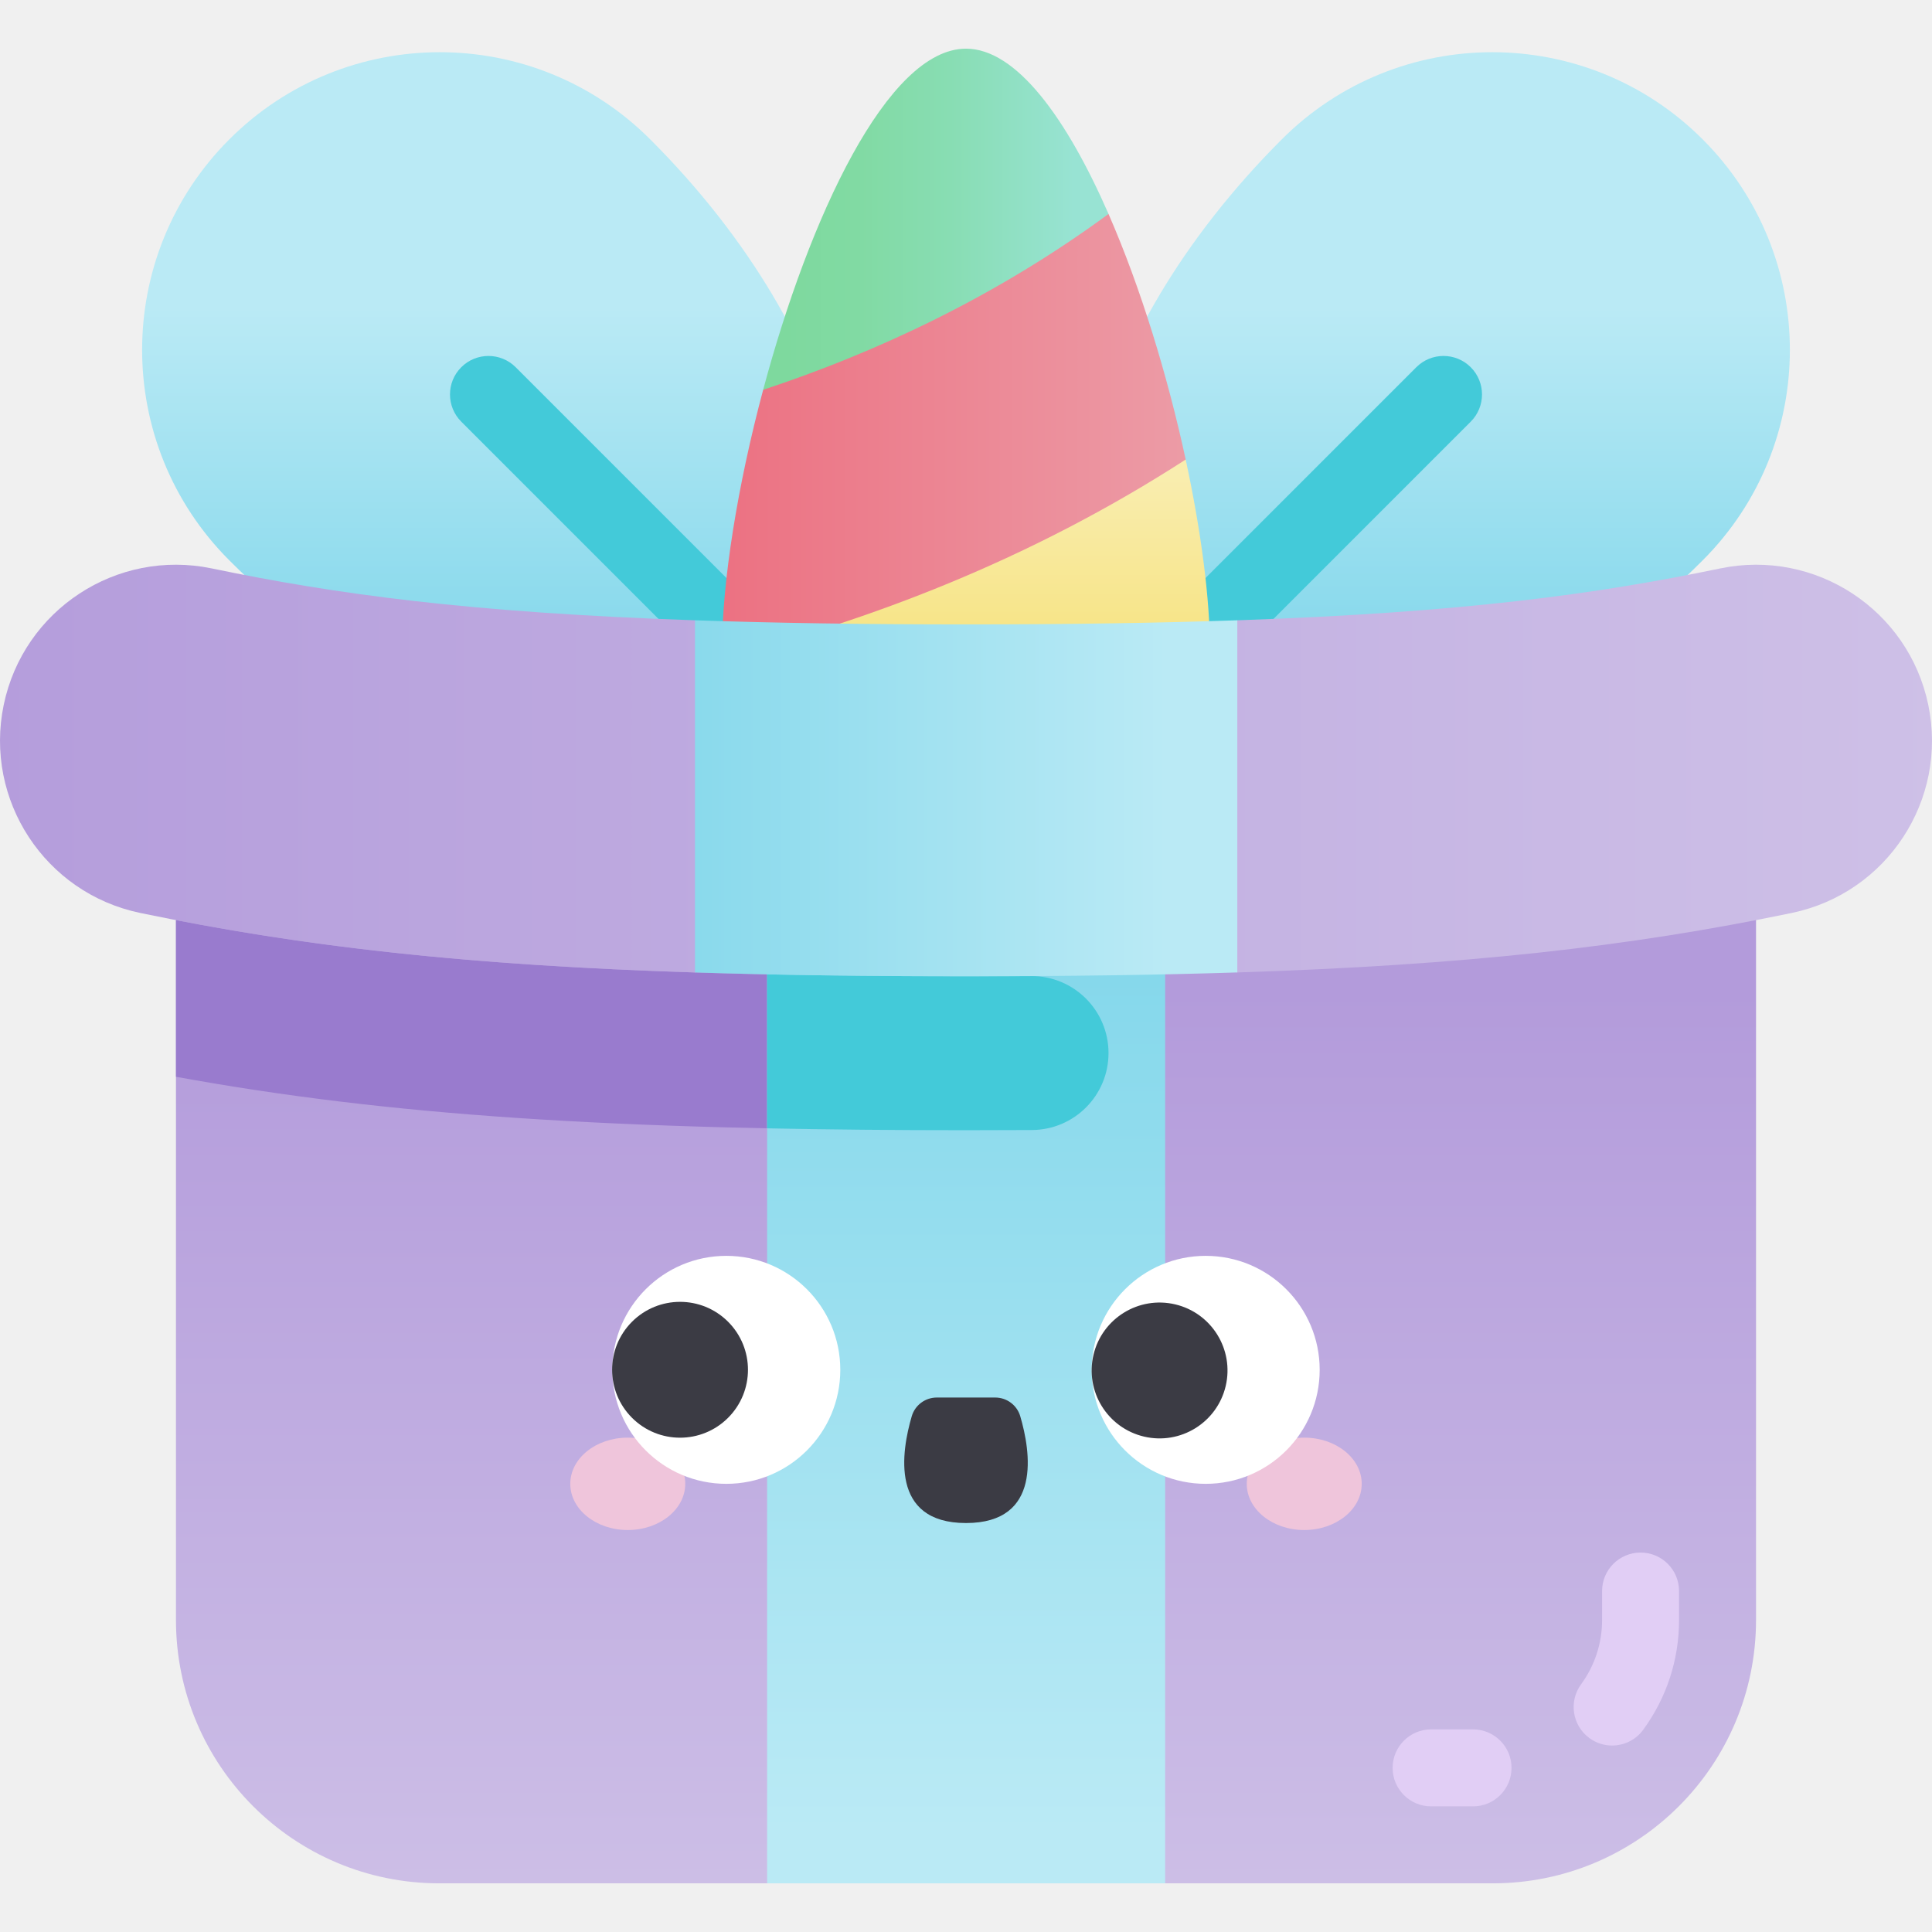
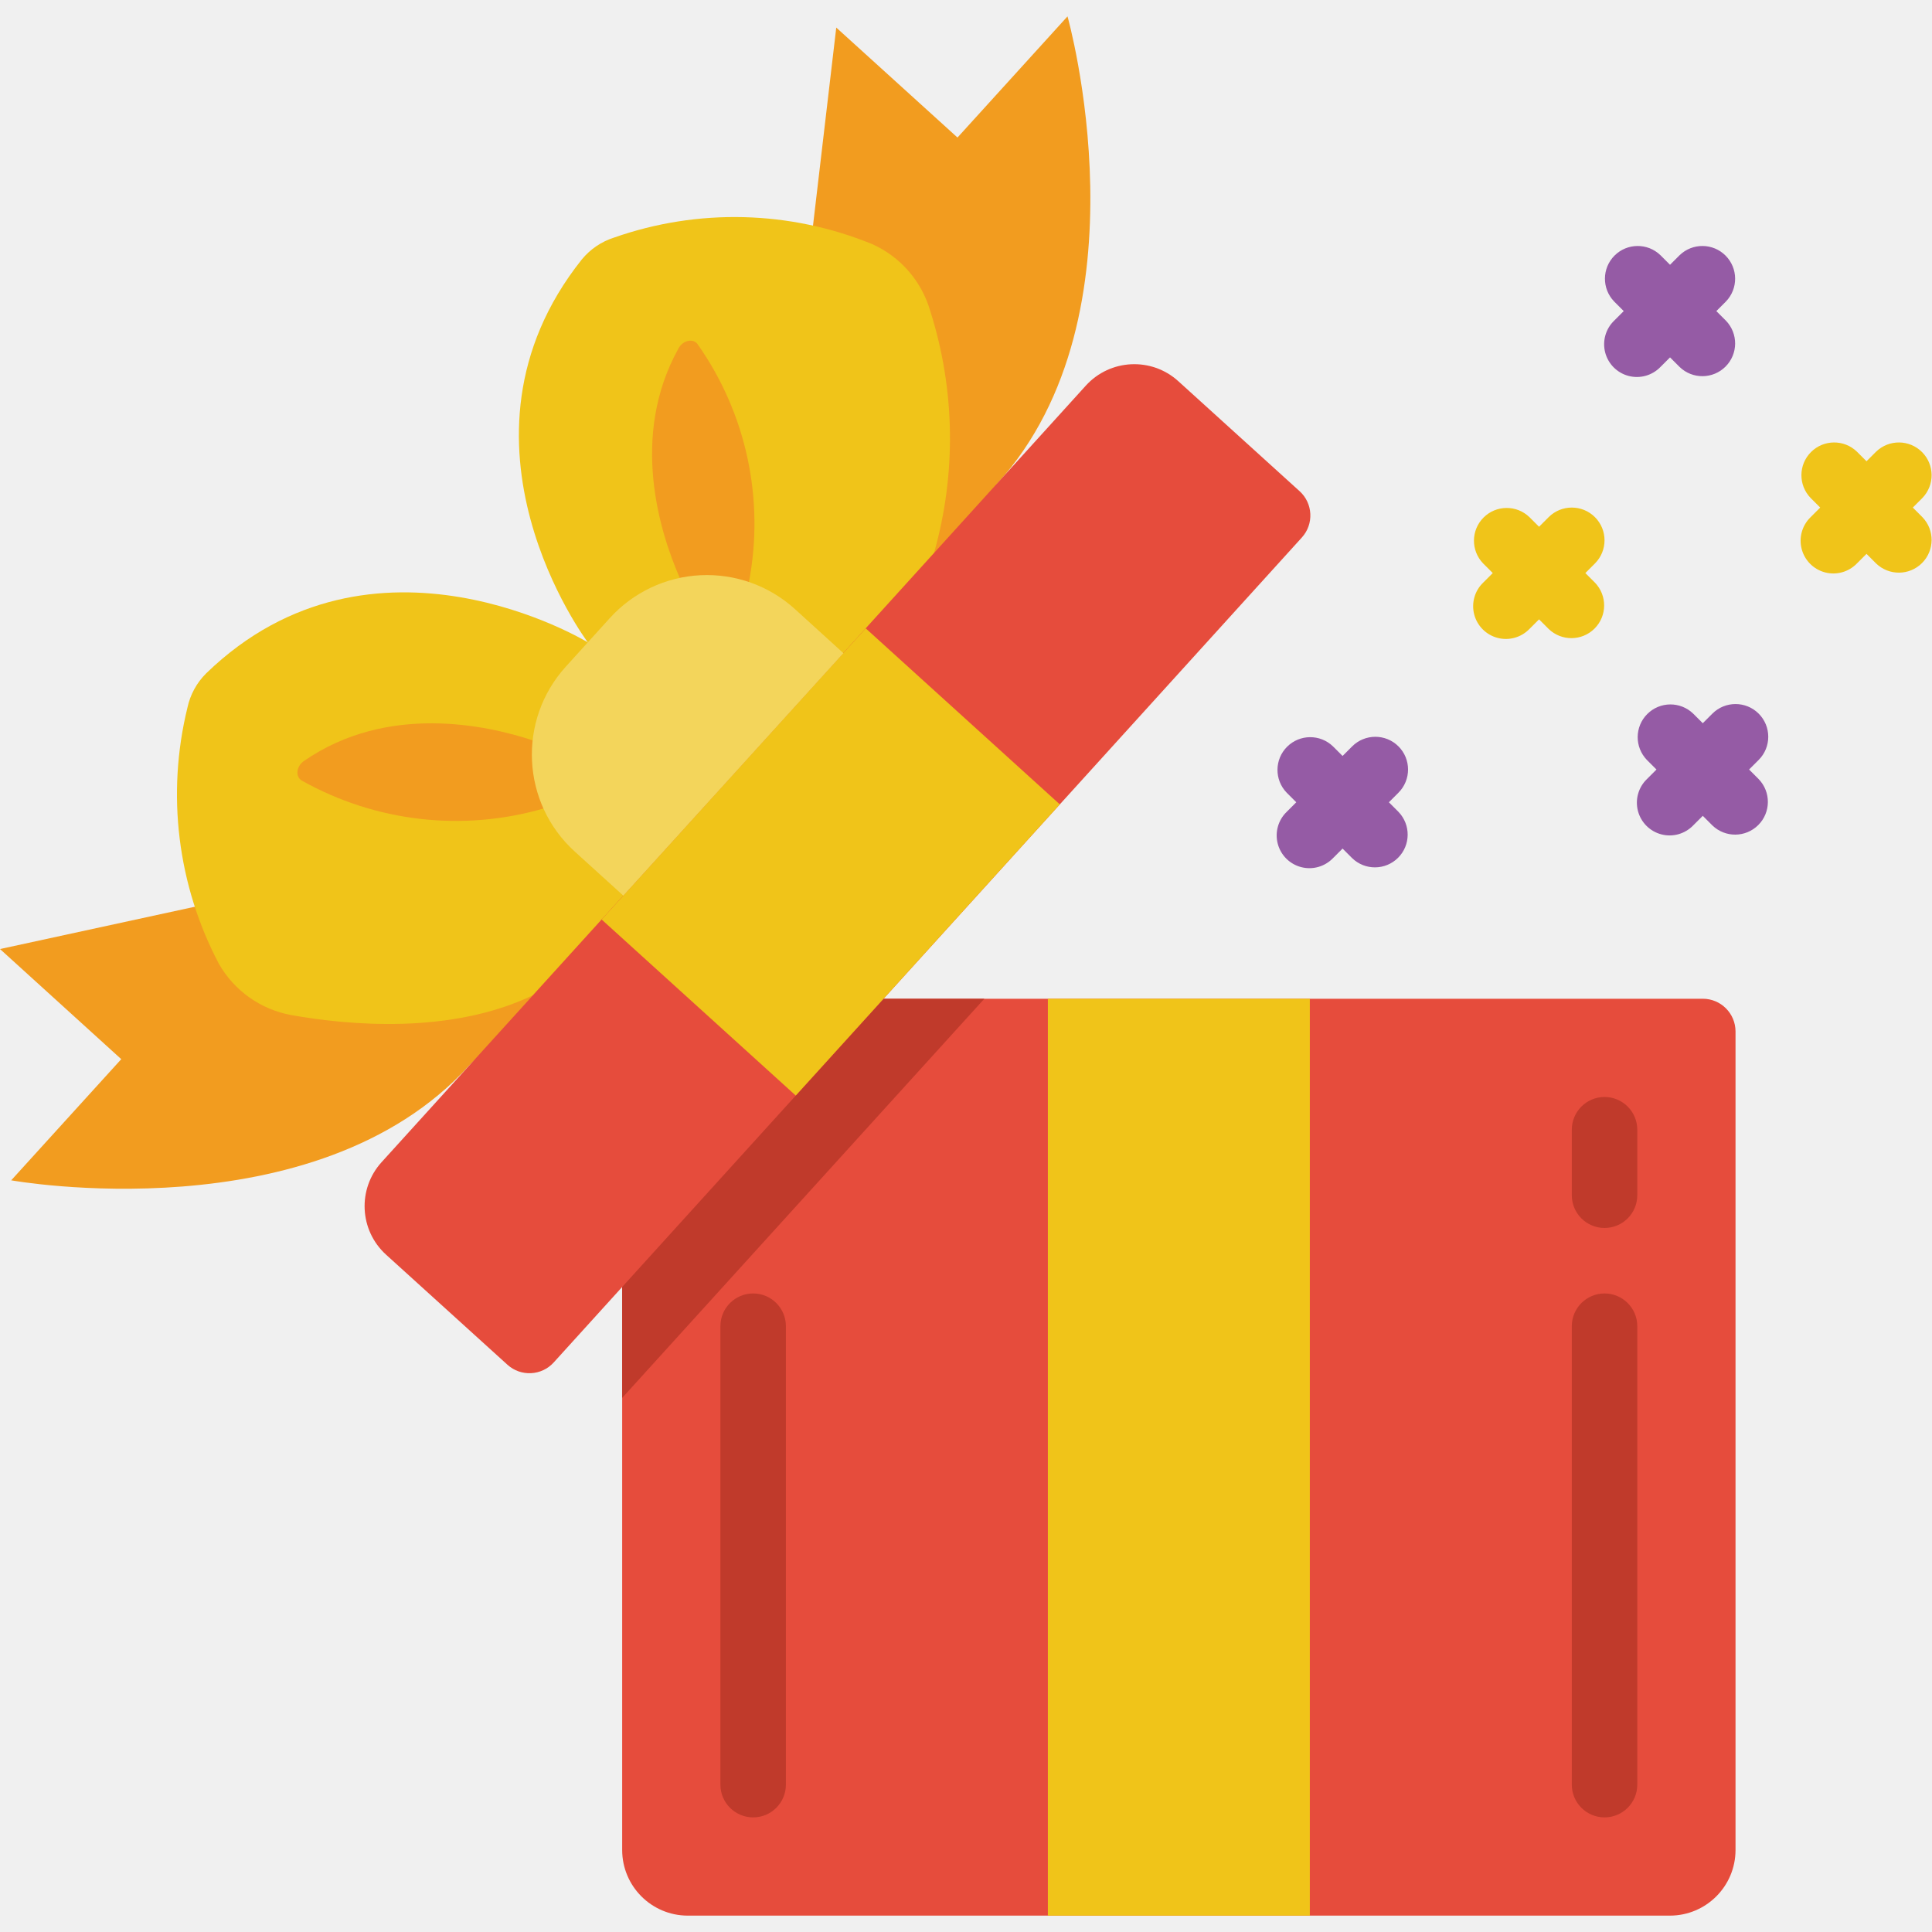
- <svg xmlns="http://www.w3.org/2000/svg" xmlns:xlink="http://www.w3.org/1999/xlink" id="Capa_1" enable-background="new 0 0 502 502" height="512" viewBox="0 0 502 502" width="512">
-   <linearGradient id="lg1">
-     <stop offset="0" stop-color="#b39bdb" />
-     <stop offset="1" stop-color="#d0c3e8" />
-   </linearGradient>
-   <linearGradient id="SVGID_1_" gradientUnits="userSpaceOnUse" x1="251" x2="251" xlink:href="#lg1" y1="256.84" y2="522.14" />
-   <linearGradient id="lg2">
-     <stop offset="0" stop-color="#74d2e8" />
-     <stop offset="1" stop-color="#baeaf5" />
-   </linearGradient>
-   <linearGradient id="SVGID_2_" gradientUnits="userSpaceOnUse" x1="251.035" x2="251.035" xlink:href="#lg2" y1="178.302" y2="475.679" />
-   <linearGradient id="SVGID_3_" gradientUnits="userSpaceOnUse" x1="128.762" x2="128.762" xlink:href="#lg2" y1="199.668" y2="79.796" />
-   <linearGradient id="SVGID_4_" gradientTransform="matrix(-1 0 0 1 102 0)" gradientUnits="userSpaceOnUse" x1="-271.238" x2="-271.238" xlink:href="#lg2" y1="199.668" y2="79.796" />
-   <linearGradient id="SVGID_5_" gradientUnits="userSpaceOnUse" x1="251.038" x2="251.038" y1="219.078" y2="122.959">
-     <stop offset="0" stop-color="#f4d952" />
-     <stop offset="1" stop-color="#f9edaf" />
-   </linearGradient>
-   <linearGradient id="SVGID_6_" gradientUnits="userSpaceOnUse" x1="180.915" x2="321.665" y1="113.243" y2="113.243">
-     <stop offset="0" stop-color="#ec6f80" />
-     <stop offset="1" stop-color="#eca0aa" />
-   </linearGradient>
-   <linearGradient id="SVGID_7_" gradientUnits="userSpaceOnUse" x1="203.682" x2="279.027" y1="56.966" y2="56.966">
-     <stop offset="0" stop-color="#7ed99e" />
-     <stop offset=".253" stop-color="#81daa3" />
-     <stop offset=".573" stop-color="#88ddb3" />
-     <stop offset=".926" stop-color="#95e2cd" />
-     <stop offset="1" stop-color="#98e3d3" />
-   </linearGradient>
-   <linearGradient id="SVGID_8_" gradientUnits="userSpaceOnUse" x1="-31.369" x2="547.919" xlink:href="#lg1" y1="199.705" y2="199.705" />
-   <linearGradient id="SVGID_9_" gradientUnits="userSpaceOnUse" x1="125.038" x2="303.325" xlink:href="#lg2" y1="207.419" y2="207.419" />
-   <g>
-     <path d="m387.856 489.355h-85.108l-51.748-12.156-51.678 12.156h-85.179c-37.787 0-68.42-30.633-68.42-68.42v-204.724h410.553v204.724c0 37.787-30.632 68.42-68.42 68.42z" fill="url(#SVGID_1_)" />
-     <path d="m288.033 273.618c0-11.09-9.016-20.063-20.106-19.999-5.507.032-11.145.048-16.926.048-93.445 0-150.543-3.995-205.276-14.589v40.703c55.108 10.053 113.276 13.886 205.276 13.886 5.855 0 11.568-.016 17.152-.048 11.001-.064 19.88-8.999 19.88-20.001z" fill="#997bce" />
-     <path d="m199.322 216.211h103.426v273.143h-103.426z" fill="url(#SVGID_2_)" />
-     <path d="m267.926 253.619c-5.506.032-11.145.048-16.926.048-18.581 0-35.704-.161-51.678-.497v40.009c16.029.33 33.158.488 51.678.488 5.855 0 11.568-.016 17.152-.049 11.001-.064 19.88-8.999 19.88-20.001.001-11.089-9.015-20.062-20.106-19.998z" fill="#43cad9" />
-     <path d="m59.58 36.217c30.203-30.203 79.172-30.203 109.375 0 51.644 51.644 66.271 115.239 36.068 145.442s-93.798 15.576-145.442-36.068c-30.204-30.202-30.204-79.171-.001-109.374z" fill="url(#SVGID_3_)" />
-     <path d="m195.079 180.648c-2.56 0-5.118-.976-7.071-2.929l-68.156-68.157c-3.905-3.905-3.905-10.237 0-14.142 3.907-3.905 10.237-3.905 14.143 0l68.156 68.157c3.905 3.905 3.905 10.237 0 14.142-1.954 1.953-4.513 2.929-7.072 2.929z" fill="#43cad9" />
-     <path d="m442.42 36.217c-30.203-30.203-79.172-30.203-109.375 0-51.644 51.644-66.271 115.239-36.068 145.442s93.798 15.576 145.442-36.068c30.204-30.202 30.204-79.171.001-109.374z" fill="url(#SVGID_4_)" />
-     <path d="m306.921 180.648c-2.56 0-5.118-.976-7.071-2.929-3.905-3.905-3.905-10.237 0-14.142l68.156-68.157c3.906-3.905 10.236-3.906 14.142 0 3.905 3.905 3.905 10.237 0 14.142l-68.156 68.157c-1.953 1.953-4.512 2.929-7.071 2.929z" fill="#43cad9" />
-     <g>
-       <path d="m187.681 170.893c1.574 21.24 29.317 38.156 63.319 38.156 35.012 0 63.395-17.936 63.395-40.061 0-13.457-2.314-31.06-6.313-49.584-46.263-.615-80.307 11.976-120.401 51.489z" fill="url(#SVGID_5_)" />
-       <path d="m288.033 55.594c-32.945 3.509-63.95 13.707-89.738 45.693-6.646 24.846-10.69 49.9-10.69 67.701 0 .639.029 1.273.076 1.905 37.424-9.402 79.685-25.176 120.402-51.489-4.693-21.74-11.711-44.741-20.05-63.81z" fill="url(#SVGID_6_)" />
-       <path d="m288.033 55.594c-10.848-24.805-23.928-42.949-37.033-42.949-20.408 0-40.76 43.985-52.705 88.642 29.261-9.679 60.414-24.14 89.738-45.693z" fill="url(#SVGID_7_)" />
-     </g>
-     <path d="m501.033 183.145c-5.142-24.719-29.343-40.589-54.066-35.447-32.08 6.673-66.752 11.459-125.545 13.477-25.914 12.025-43.476 16.123-70.422 16.123s-44.508-4.098-70.422-16.123c-58.793-2.018-93.465-6.804-125.545-13.477-24.719-5.142-48.925 10.728-54.066 35.447-5.141 24.718 10.728 48.924 35.446 54.066 42.458 8.831 85.18 13.578 144.164 15.468v-.004c23.523-6.057 44.359-8.106 70.422-8.106s46.899 2.049 70.422 8.106v.004c58.984-1.89 101.707-6.637 144.164-15.468 24.719-5.142 40.589-29.348 35.448-54.066z" fill="url(#SVGID_8_)" />
-     <path d="m180.578 161.174v91.501c21.145.678 44.359.992 70.422.992 26.092 0 49.328-.315 70.493-.995v-91.501c-20.32.699-43.516 1.067-70.493 1.067-26.946.001-50.119-.367-70.422-1.064z" fill="url(#SVGID_9_)" />
-     <g>
-       <path d="m178.051 385.551c0 6.629-6.687 12.003-14.937 12.003-8.249 0-14.936-5.374-14.936-12.003s6.687-12.004 14.936-12.004c8.25 0 14.937 5.374 14.937 12.004z" fill="#efc5db" />
-       <path d="m353.822 385.551c0 6.629-6.687 12.003-14.936 12.003s-14.936-5.374-14.936-12.003 6.687-12.004 14.936-12.004 14.936 5.374 14.936 12.004z" fill="#efc5db" />
-       <circle cx="188.721" cy="355.933" fill="#fff" r="29.618" />
-       <ellipse cx="176.756" cy="355.933" fill="#3b3b44" rx="17.652" ry="17.652" transform="matrix(.707 -.707 .707 .707 -199.912 229.236)" />
-       <circle cx="313.279" cy="355.933" fill="#fff" r="29.618" />
-       <g fill="#3b3b44">
-         <ellipse cx="301.313" cy="355.933" rx="17.652" ry="17.652" transform="matrix(.23 -.973 .973 .23 -114.326 567.409)" />
-         <path d="m258.59 363.127h-15.18c-3.007 0-5.658 1.976-6.506 4.862-2.672 9.09-5.742 27.748 14.097 27.748 19.838 0 16.769-18.659 14.097-27.748-.85-2.886-3.5-4.862-6.508-4.862z" />
+ <svg xmlns="http://www.w3.org/2000/svg" height="512" viewBox="0 0 59 58" width="512">
+   <g id="Page-1" fill="none" fill-rule="evenodd">
+     <g id="002---Opening-Present" fill-rule="nonzero">
+       <path id="Shape" d="m14.331 32.035c-4.7 5.183-13.989 3.51-13.989 3.51l3.361-3.7-3.703-3.363 22.815-4.953z" fill="#f29c1f" />
+       <path id="Shape" d="m22.763 23.972 2.775-23.63 3.702 3.358 3.36-3.7s2.564 9.079-2.14 14.262z" fill="#f29c1f" />
+       <path id="Shape" d="m23.167 22.3-5.215-3.183s-6.549-4-11.656.946c-.288.286-.487.65-.572 1.047-.647 2.639-.305 5.423.962 7.826.471.823 1.281 1.395 2.214 1.564 1.734.307 4.851.6 7.373-.605z" fill="#f0c419" />
+       <path id="Shape" d="m21.624 24-3.672-4.882s-4.612-6.131-.186-11.693c.257-.314.6-.547.987-.67 2.564-.9 5.368-.829 7.883.2.864.387 1.512 1.135 1.773 2.045.763 2.402.801 4.976.111 7.4z" fill="#f0c419" />
+       <path id="Shape" d="m53 31v25c-.003 1.103-.897 1.997-2 2h-30c-1.103-.003-1.997-.897-2-2v-26h33c.552 0 1 .448 1 1z" fill="#e64c3c" />
+       <path id="Shape" d="m30.06 30-11.06 12.19v-12.19z" fill="#c03a2b" />
+       <path id="Rectangle-path" d="m32 30h8v28h-8z" fill="#f0c419" />
+       <g fill="#c03a2b">
+         <path id="Shape" d="m49 37c-.552 0-1-.448-1-1v-2c0-.552.448-1 1-1s1 .448 1 1v2c0 .552-.448 1-1 1z" />
+         <path id="Shape" d="m49 55c-.552 0-1-.448-1-1v-14c0-.552.448-1 1-1s1 .448 1 1v14c0 .552-.448 1-1 1z" />
+         <path id="Shape" d="m23 55c-.552 0-1-.448-1-1v-14c0-.552.448-1 1-1s1 .448 1 1v14c0 .552-.448 1-1 1z" />
      </g>
-     </g>
-     <g fill="#e1cef5">
-       <path d="m382.747 469.355h-10.895c-5.522 0-10-4.477-10-10s4.478-10 10-10h10.895c5.522 0 10 4.477 10 10s-4.478 10-10 10z" />
-       <path d="m418.882 453.549c-2.047 0-4.112-.626-5.892-1.926-4.459-3.258-5.434-9.514-2.176-13.974 3.573-4.891 5.462-10.671 5.462-16.715v-7.527c0-5.523 4.478-10 10-10s10 4.477 10 10v7.527c0 10.314-3.22 20.174-9.312 28.513-1.957 2.681-4.999 4.102-8.082 4.102z" />
+       <path id="Shape" d="m16.27 22.11c-1.42-.47-4.44-1.13-6.99.63-.23.16-.27.48-.06.6 2.247 1.26 4.905 1.567 7.38.85z" fill="#f29c1f" />
+       <path id="Shape" d="m20.76 17.15c-.6-1.37-1.54-4.31-.04-7.01.13-.25.46-.32.59-.12 1.482 2.109 2.045 4.729 1.56 7.26v.01z" fill="#f29c1f" />
+       <path id="Shape" d="m42.707 22.293c-.39-.39-1.024-.39-1.414 0l-.293.293-.293-.293c-.392-.379-1.016-.374-1.402.012s-.391 1.009-.012 1.402l.293.293-.293.293c-.26.251-.364.623-.273.973.092.35.365.623.714.714.35.092.721-.013.973-.273l.293-.293.293.293c.392.379 1.016.374 1.402-.012s.391-1.009.012-1.402l-.293-.293.293-.293c.39-.39.39-1.024 0-1.414z" fill="#955ba5" />
+       <path id="Shape" d="m53.707 21.293c-.39-.39-1.024-.39-1.414 0l-.293.293-.293-.293c-.392-.379-1.016-.374-1.402.012s-.391 1.009-.012 1.402l.293.293-.293.293c-.26.251-.364.623-.273.973.092.35.365.623.714.714.35.092.721-.013.973-.273l.293-.293.293.293c.392.379 1.016.374 1.402-.012s.391-1.009.012-1.402l-.293-.293.293-.293c.39-.39.39-1.024 0-1.414z" fill="#955ba5" />
+       <path id="Shape" d="m58.414 15 .293-.293c.379-.392.374-1.016-.012-1.402s-1.009-.391-1.402-.012l-.293.293-.293-.293c-.392-.379-1.016-.374-1.402.012s-.391 1.009-.012 1.402l.293.293-.293.293c-.26.251-.364.623-.273.973.092.35.365.623.714.714.35.092.721-.013.973-.273l.293-.293.293.293c.392.379 1.016.374 1.402-.012s.391-1.009.012-1.402z" fill="#f0c419" />
+       <path id="Shape" d="m48.707 15.293c-.39-.39-1.024-.39-1.414 0l-.293.293-.293-.293c-.392-.379-1.016-.374-1.402.012s-.391 1.009-.012 1.402l.293.293-.293.293c-.26.251-.364.623-.273.973.092.35.365.623.714.714.35.092.721-.013.973-.273l.293-.293.293.293c.392.379 1.016.374 1.402-.012s.391-1.009.012-1.402l-.293-.293.293-.293c.39-.39.39-1.024 0-1.414z" fill="#f0c419" />
+       <path id="Shape" d="m50.707 10.707.293-.293.293.293c.392.379 1.016.374 1.402-.012s.391-1.009.012-1.402l-.293-.293.293-.293c.379-.392.374-1.016-.012-1.402-.386-.386-1.009-.391-1.402-.012l-.293.293-.293-.293c-.392-.379-1.016-.374-1.402.012-.386.386-.391 1.009-.012 1.402l.293.293-.293.293c-.26.251-.364.623-.273.973.092.35.365.623.714.714.35.092.721-.013.973-.273z" fill="#955ba5" />
+       <path id="Shape" d="m9.358 21.836h32c1.105 0 2 .895 2 2v5c0 .552-.448 1-1 1h-34c-.552 0-1-.448-1-1v-5c0-1.105.895-2 2-2z" fill="#e64c3c" transform="matrix(.672 -.741 .741 .672 -10.816 27.251)" />
+       <path id="Rectangle-path" d="m19.358 21.836h12v8h-12z" fill="#f0c419" transform="matrix(.672 -.741 .741 .672 -10.816 27.251)" />
+       <path id="Shape" d="m25.756 19.446-1.481-1.346c-.786-.713-1.822-1.085-2.882-1.034-1.06.051-2.056.522-2.769 1.308l-1.344 1.483c-1.484 1.636-1.362 4.165.274 5.65l1.481 1.344z" fill="#f3d55b" />
    </g>
  </g>
</svg>
